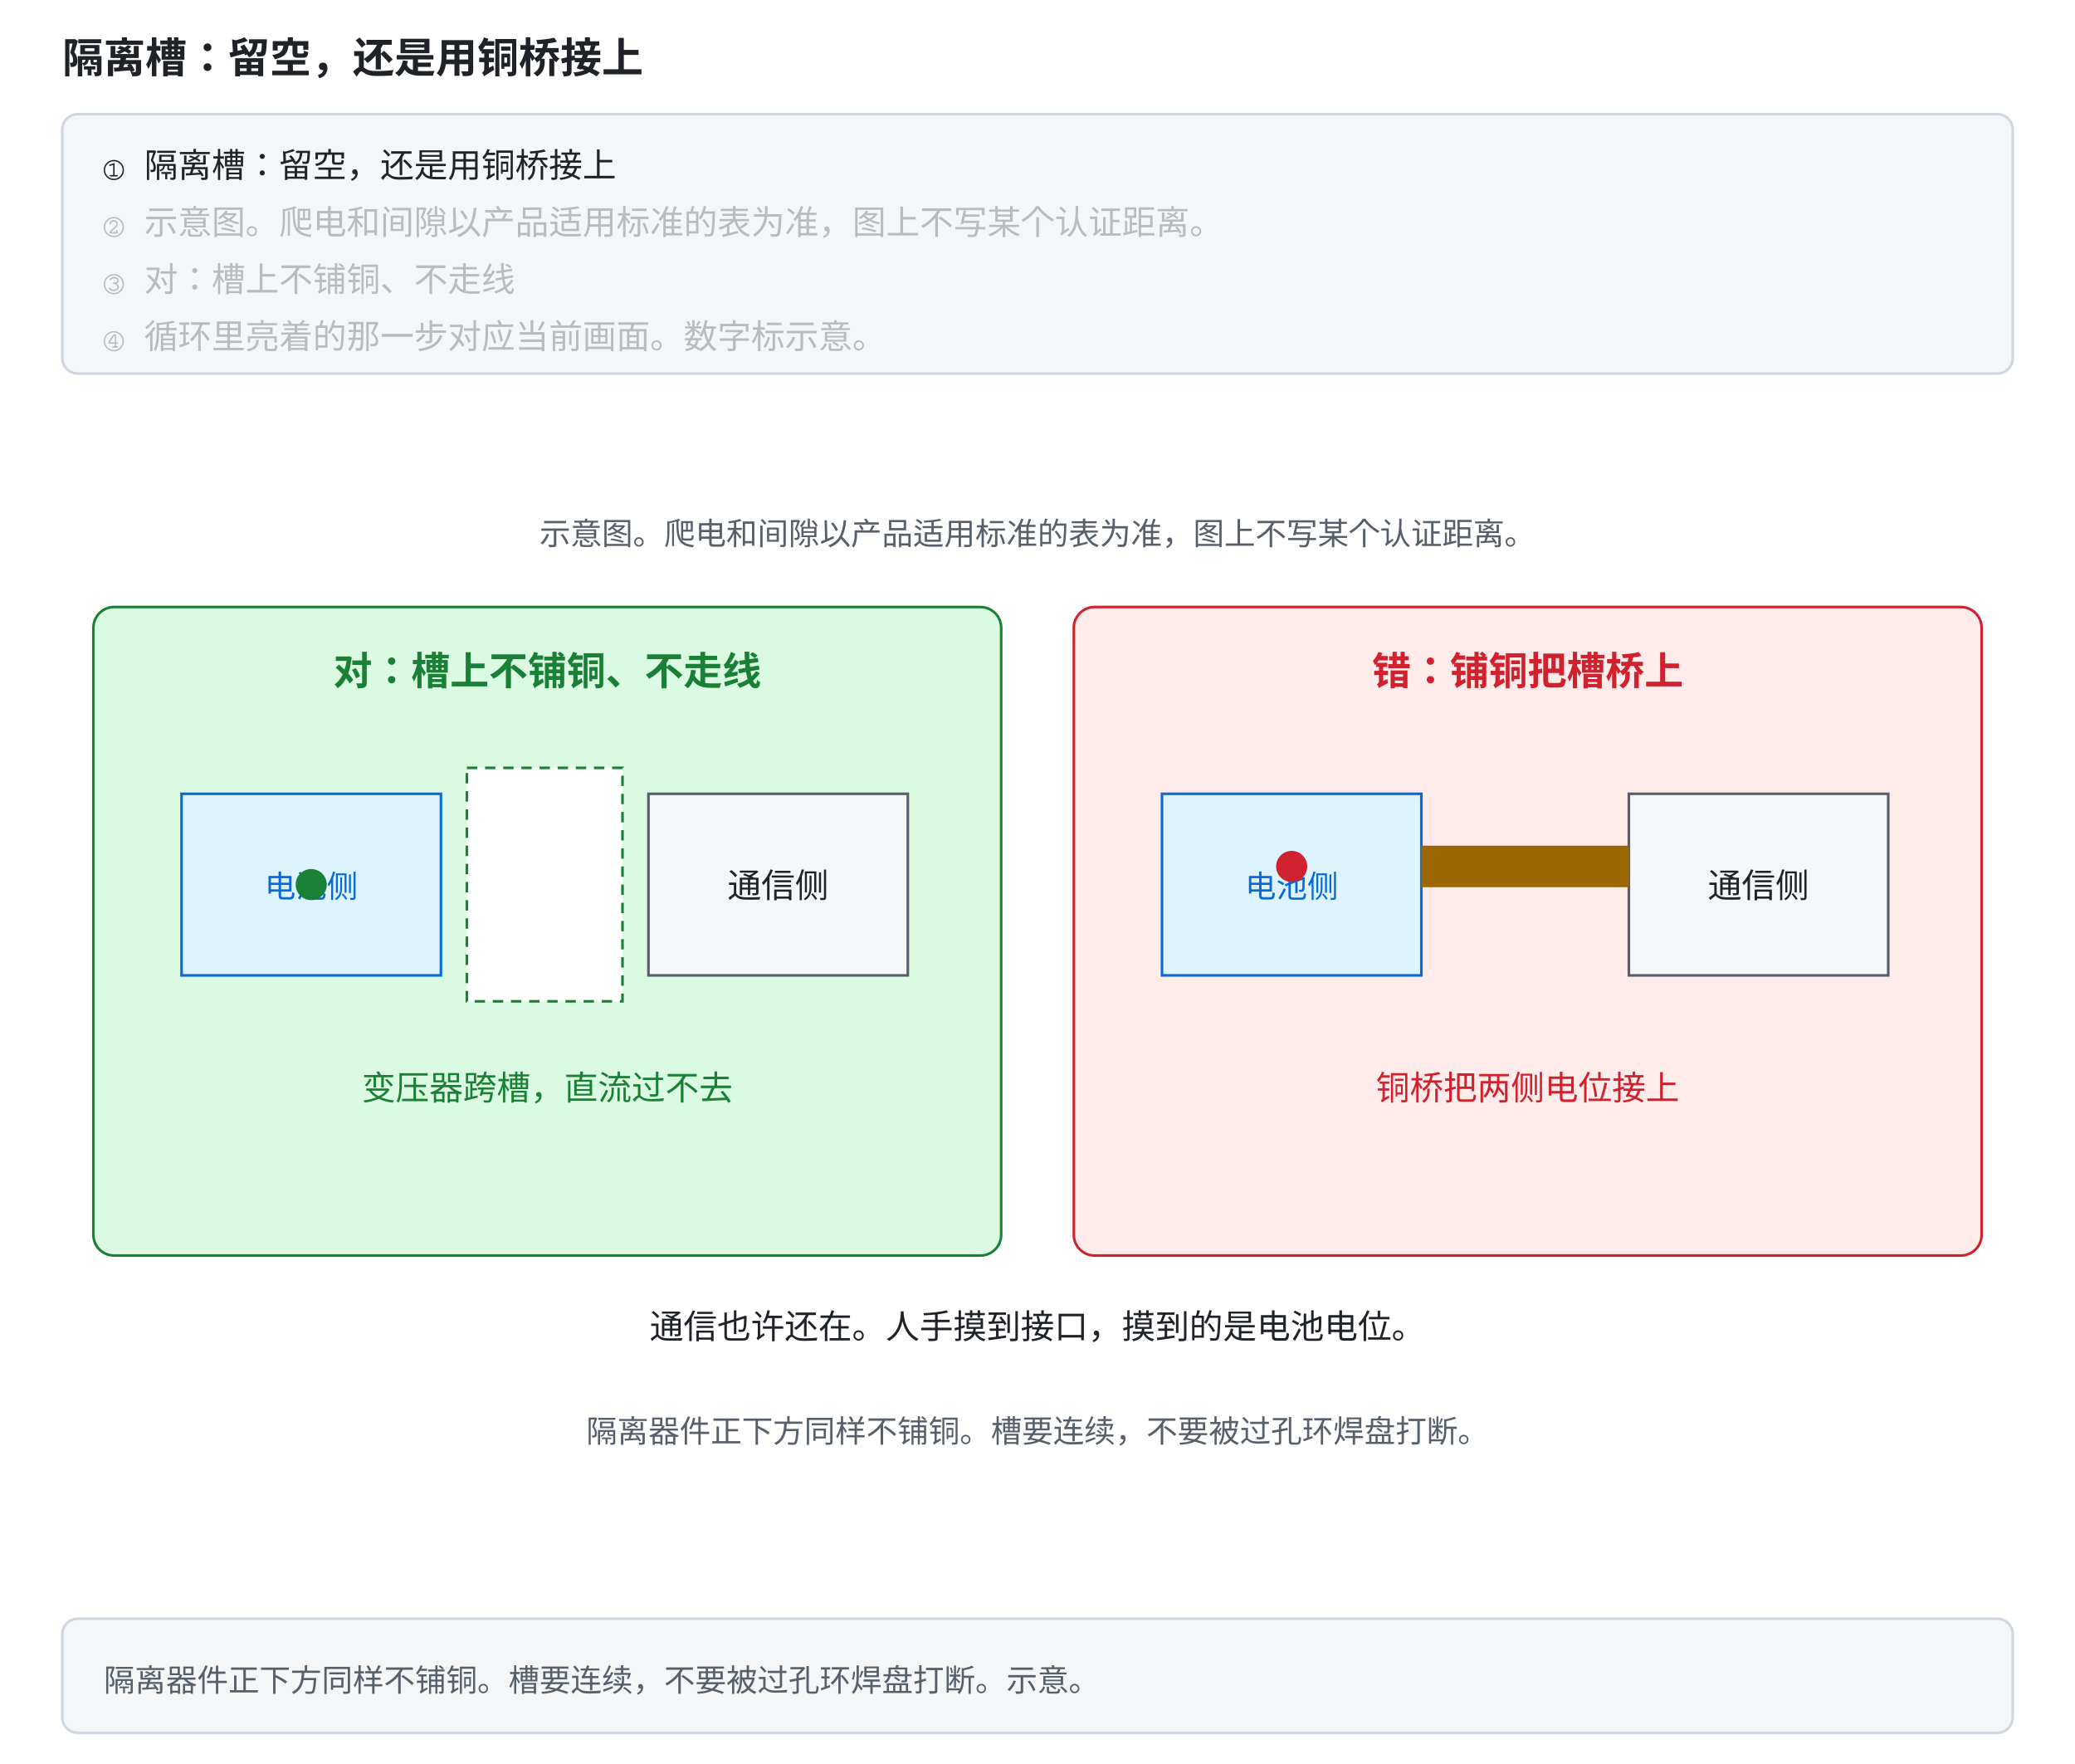
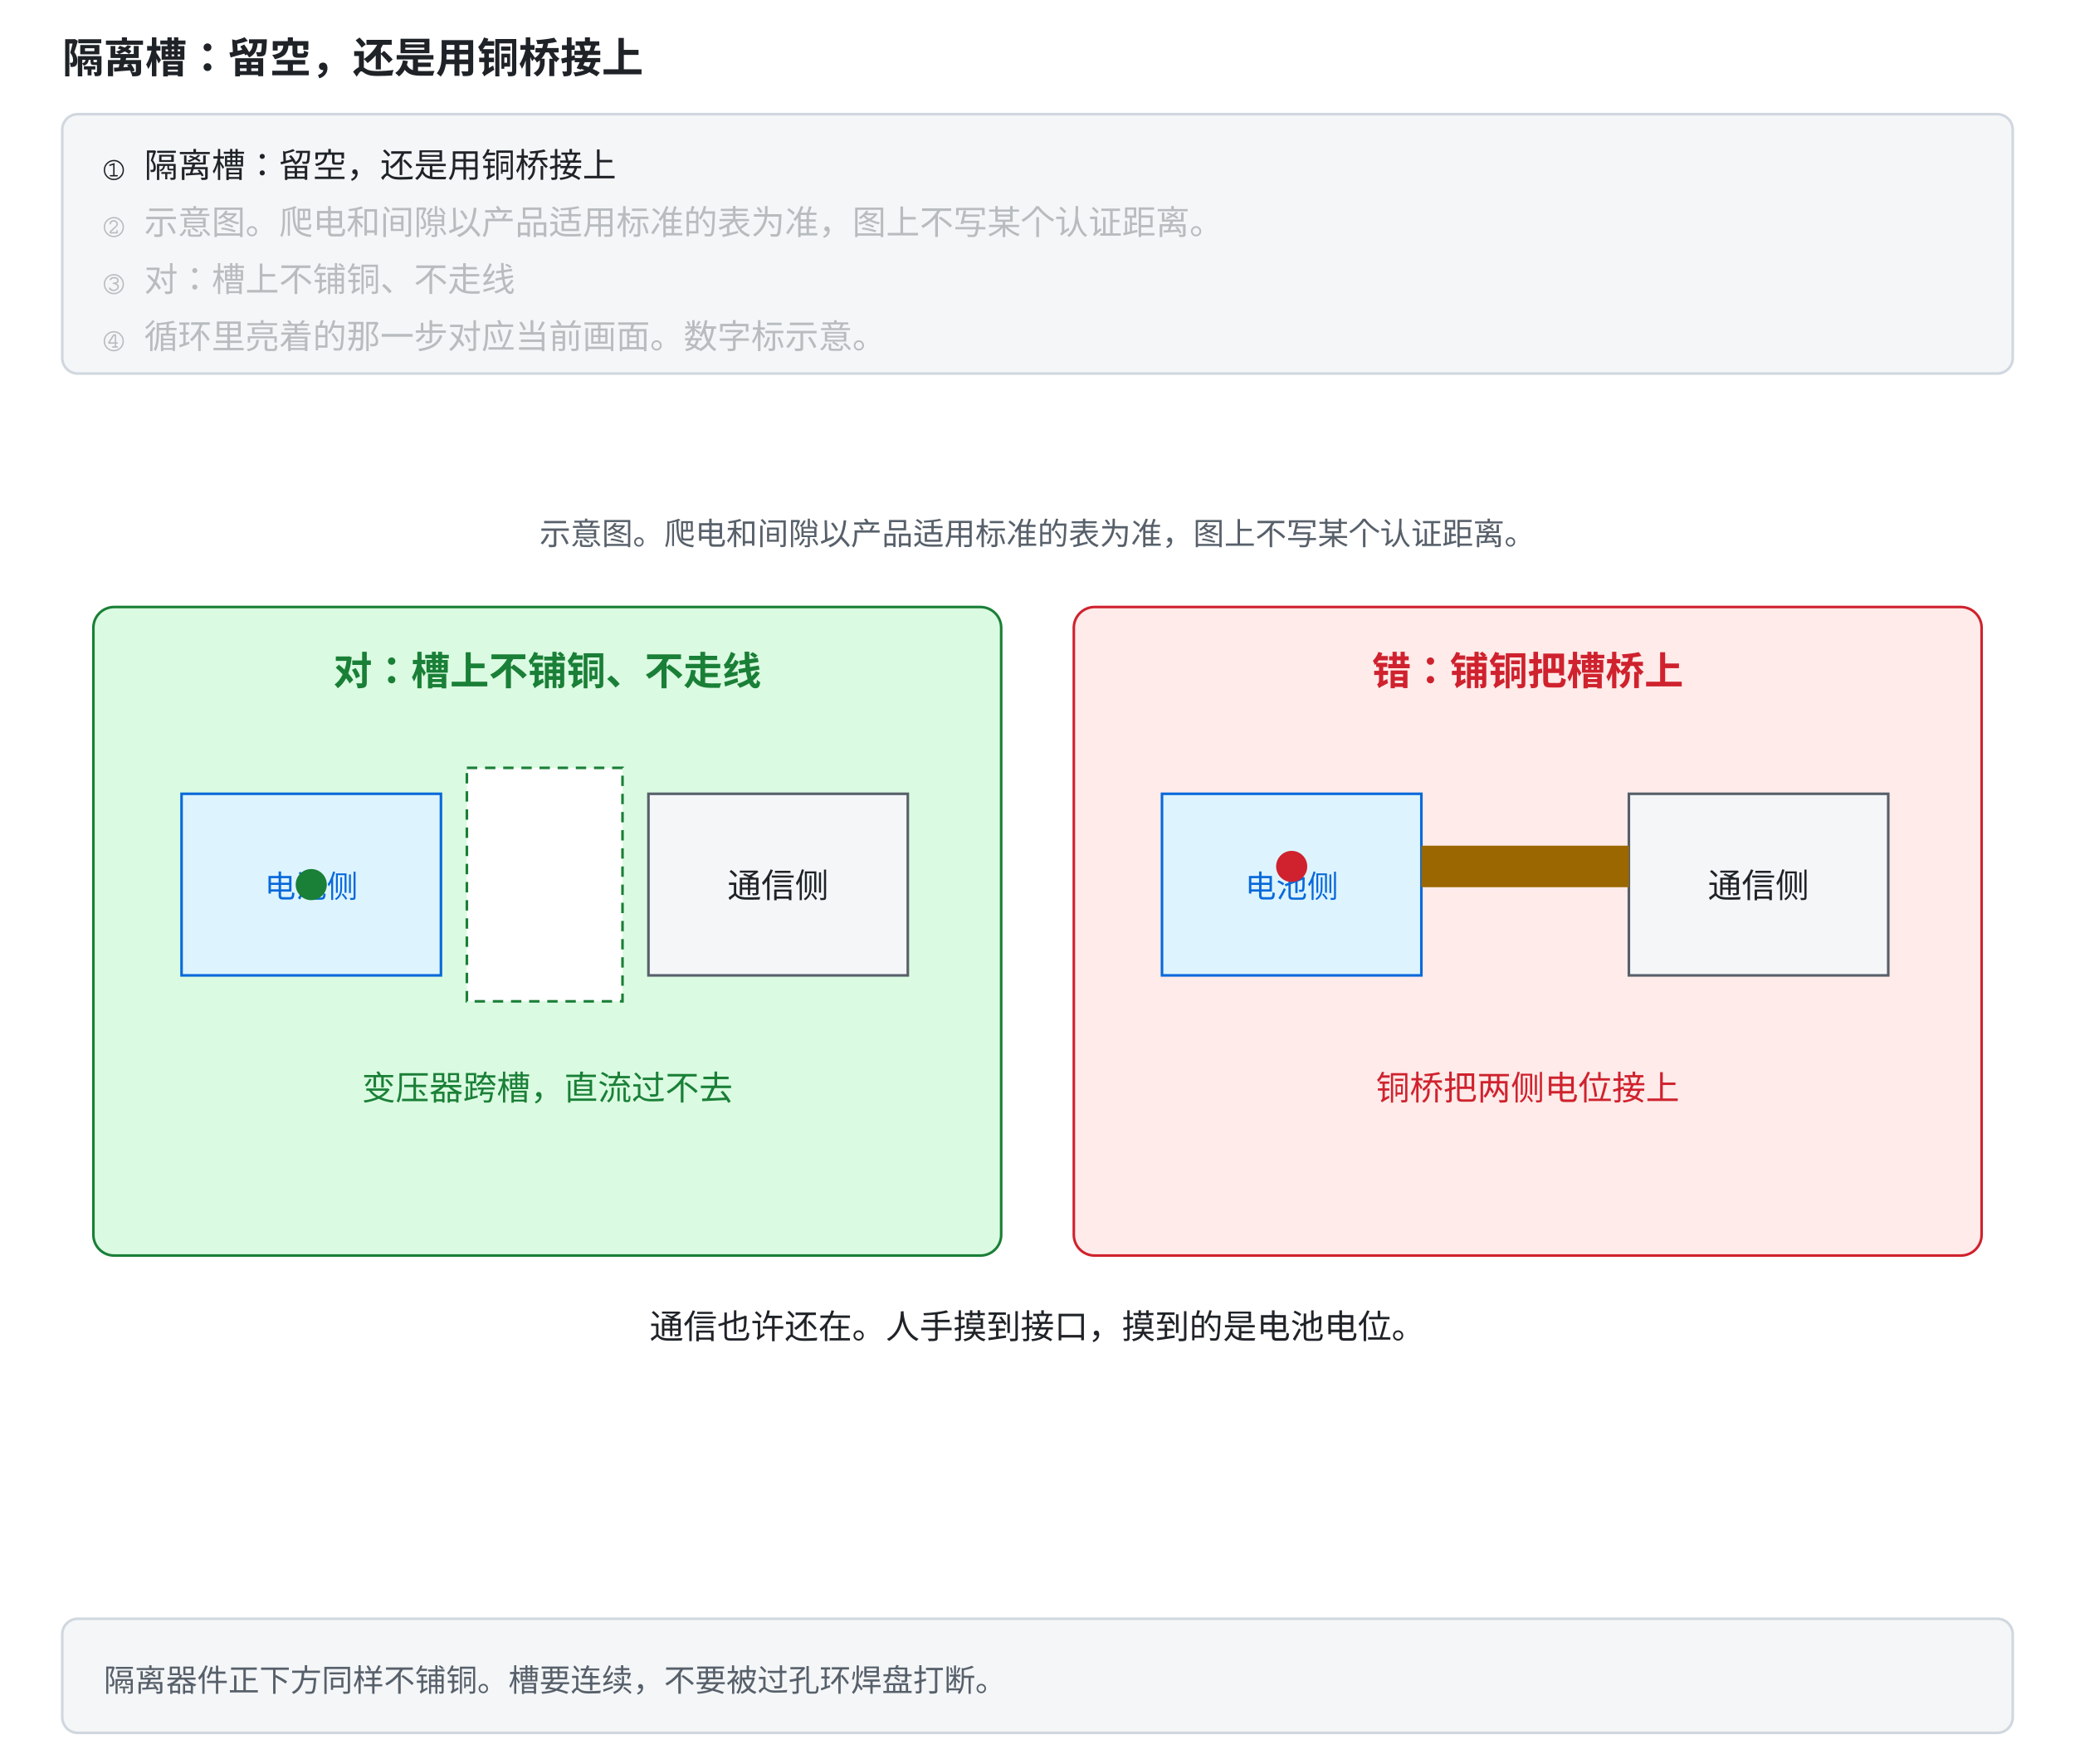
<svg xmlns="http://www.w3.org/2000/svg" width="800" height="680" viewBox="0 -156 800 680" role="img" font-family="ui-monospace, Consolas, monospace">
  <style>
    .bg { fill: #ffffff; }
    .panel { fill: #f4f6f8; stroke: #d0d7de; }
    .fill-boxb { fill: #ddf4ff; }
    .fill-boxg { fill: #dafbe1; }
    .fill-boxr { fill: #ffebe9; }
    .fill-boxy { fill: #fff8c5; }
    .fill-b { fill: #0969da; }
    .fill-g { fill: #1a7f37; }
    .fill-r { fill: #cf222e; }
    .fill-y { fill: #9a6700; }
    .fill-ink { fill: #57606a; }
    .fill-muted { fill: #e2e8f0; }
    .fill-lockb { fill: #0969da; }
    .stroke-panel { stroke: #d0d7de; }
    .stroke-axis { stroke: #57606a; }
    .stroke-b { stroke: #0969da; }
    .stroke-g { stroke: #1a7f37; }
    .stroke-r { stroke: #cf222e; }
    .stroke-y { stroke: #bf8700; }
    .stroke-check { stroke: #ffffff; }
    .axis { stroke: #57606a; stroke-width: 1.5; fill: none; }
    .grid { stroke: #d0d7de; stroke-width: 1; fill: none; }
    .txt { fill: #1f2328; font-size: 13px; }
    .small { fill: #57606a; font-size: 12px; }
    .title { fill: #1f2328; font-size: 16px; font-weight: bold; }
    .hi { fill: #0969da; }
    .warn { fill: #cf222e; }
    .ok { fill: #1a7f37; }
    .gold { fill: #9a6700; }
    .on { fill: #ffffff; font-size: 13px; font-weight: bold; }
    .lineb { stroke: #0969da; stroke-width: 2.5; fill: none; }
    @media (prefers-color-scheme: dark) {
      .bg { fill: #0d1117; }
      .panel { fill: #161b22; stroke: #30363d; }
      .fill-boxb { fill: #12233a; }
      .fill-boxg { fill: #0f2415; }
      .fill-boxr { fill: #3d1214; }
      .fill-boxy { fill: #2d2607; }
      .fill-b { fill: #4493f8; }
      .fill-g { fill: #3fb950; }
      .fill-r { fill: #ff7b72; }
      .fill-y { fill: #d29922; }
      .fill-ink { fill: #8b949e; }
      .fill-muted { fill: #30363d; }
      .fill-lockb { fill: #0969da; }
      .stroke-panel { stroke: #30363d; }
      .stroke-axis { stroke: #8b949e; }
      .stroke-b { stroke: #4493f8; }
      .stroke-g { stroke: #3fb950; }
      .stroke-r { stroke: #ff7b72; }
      .stroke-y { stroke: #d29922; }
      .stroke-check { stroke: #0d1117; }
      .axis { stroke: #8b949e; }
      .grid { stroke: #30363d; }
      .txt { fill: #e6edf3; }
      .small { fill: #8b949e; }
      .title { fill: #e6edf3; }
      .hi { fill: #4493f8; }
      .warn { fill: #ff7b72; }
      .ok { fill: #3fb950; }
      .gold { fill: #d29922; }
      .on { fill: #ffffff; }
      .lineb { stroke: #4493f8; }
    }
</style>
  <rect class="bg" x="0" y="-156" width="800" height="680" />
  <text class="title" x="24" y="-128">隔离槽：留空，还是用铜桥接上</text>
  <rect class="panel" x="24" y="-112" width="752" height="100" rx="6" />
  <text class="txt" x="40" y="-88" opacity="1">① 隔离槽：留空，还是用铜桥接上<animate attributeName="opacity" values="1;1;0.28;0.28;0.28;0.28;0.28;0.28" keyTimes="0;0.249;0.25;0.499;0.5;0.749;0.75;1" dur="12s" repeatCount="indefinite" />
  </text>
  <text class="txt" x="40" y="-66" opacity="0.28">② 示意图。爬电和间隙以产品适用标准的表为准，图上不写某个认证距离。<animate attributeName="opacity" values="0.28;0.28;1;1;0.28;0.28;0.28;0.28" keyTimes="0;0.249;0.25;0.499;0.5;0.749;0.75;1" dur="12s" repeatCount="indefinite" />
  </text>
  <text class="txt" x="40" y="-44" opacity="0.28">③ 对：槽上不铺铜、不走线<animate attributeName="opacity" values="0.28;0.28;0.28;0.28;1;1;0.28;0.28" keyTimes="0;0.249;0.25;0.499;0.5;0.749;0.75;1" dur="12s" repeatCount="indefinite" />
  </text>
  <text class="txt" x="40" y="-22" opacity="0.28">④ 循环里亮着的那一步对应当前画面。数字标示意。<animate attributeName="opacity" values="0.28;0.28;0.28;0.28;0.28;0.28;1;1" keyTimes="0;0.249;0.25;0.499;0.5;0.749;0.75;1" dur="12s" repeatCount="indefinite" />
  </text>
  <rect class="panel" x="24" y="468" width="752" height="44" rx="6" />
-   <text class="small" x="40" y="496">隔离器件正下方同样不铺铜。槽要连续，不要被过孔环焊盘打断。示意。</text>
+   <text class="small" x="40" y="496">隔离器件正下方同样不铺铜。槽要连续，不要被过孔环焊盘打断。</text>
  <rect width="800" height="460" class="bg" />
  <text x="400" y="54" text-anchor="middle" font-size="13" class="small">示意图。爬电和间隙以产品适用标准的表为准，图上不写某个认证距离。</text>
  <rect x="36" y="78" width="350" height="250" rx="8" class="fill-boxg stroke-g" />
  <text x="211" y="108" text-anchor="middle" font-size="15" font-weight="bold" class="ok">对：槽上不铺铜、不走线</text>
  <rect x="70" y="150" width="100" height="70" class="fill-boxb stroke-b" />
  <text x="120" y="190" text-anchor="middle" font-size="12" class="hi">电池侧</text>
  <rect x="250" y="150" width="100" height="70" class="panel stroke-axis" />
  <text x="300" y="190" text-anchor="middle" font-size="12" class="txt">通信侧</text>
  <rect x="180" y="140" width="60" height="90" stroke-dasharray="4 3" class="bg stroke-g" />
  <text x="211" y="268" text-anchor="middle" font-size="13" class="ok">变压器跨槽，直流过不去</text>
  <rect x="414" y="78" width="350" height="250" rx="8" class="fill-boxr stroke-r" />
  <text x="589" y="108" text-anchor="middle" font-size="15" font-weight="bold" class="warn">错：铺铜把槽桥上</text>
  <rect x="448" y="150" width="100" height="70" class="fill-boxb stroke-b" />
  <text x="498" y="190" text-anchor="middle" font-size="12" class="hi">电池侧</text>
  <rect x="628" y="150" width="100" height="70" class="panel stroke-axis" />
  <text x="678" y="190" text-anchor="middle" font-size="12" class="txt">通信侧</text>
  <rect x="548" y="170" width="80" height="16" class="fill-y">
    <animate attributeName="opacity" values="0.3;1;0.3" keyTimes="0;0.5;1" dur="8s" repeatCount="indefinite" />
  </rect>
  <text x="589" y="268" text-anchor="middle" font-size="13" class="warn">铜桥把两侧电位接上</text>
  <circle r="6" cx="120" cy="185" class="fill-g">
    <animate attributeName="cx" values="120;175;175;120" keyTimes="0;0.3;0.7;1" dur="8s" repeatCount="indefinite" />
  </circle>
  <circle r="6" cx="498" cy="178" class="fill-r">
    <animate attributeName="cx" values="498;588;678;498" keyTimes="0;0.4;0.7;1" dur="8s" repeatCount="indefinite" />
  </circle>
  <text x="400" y="360" text-anchor="middle" font-size="14" class="txt">通信也许还在。人手摸到接口，摸到的是电池电位。</text>
-   <text x="400" y="400" text-anchor="middle" font-size="13" class="small">隔离器件正下方同样不铺铜。槽要连续，不要被过孔环焊盘打断。</text>
</svg>
